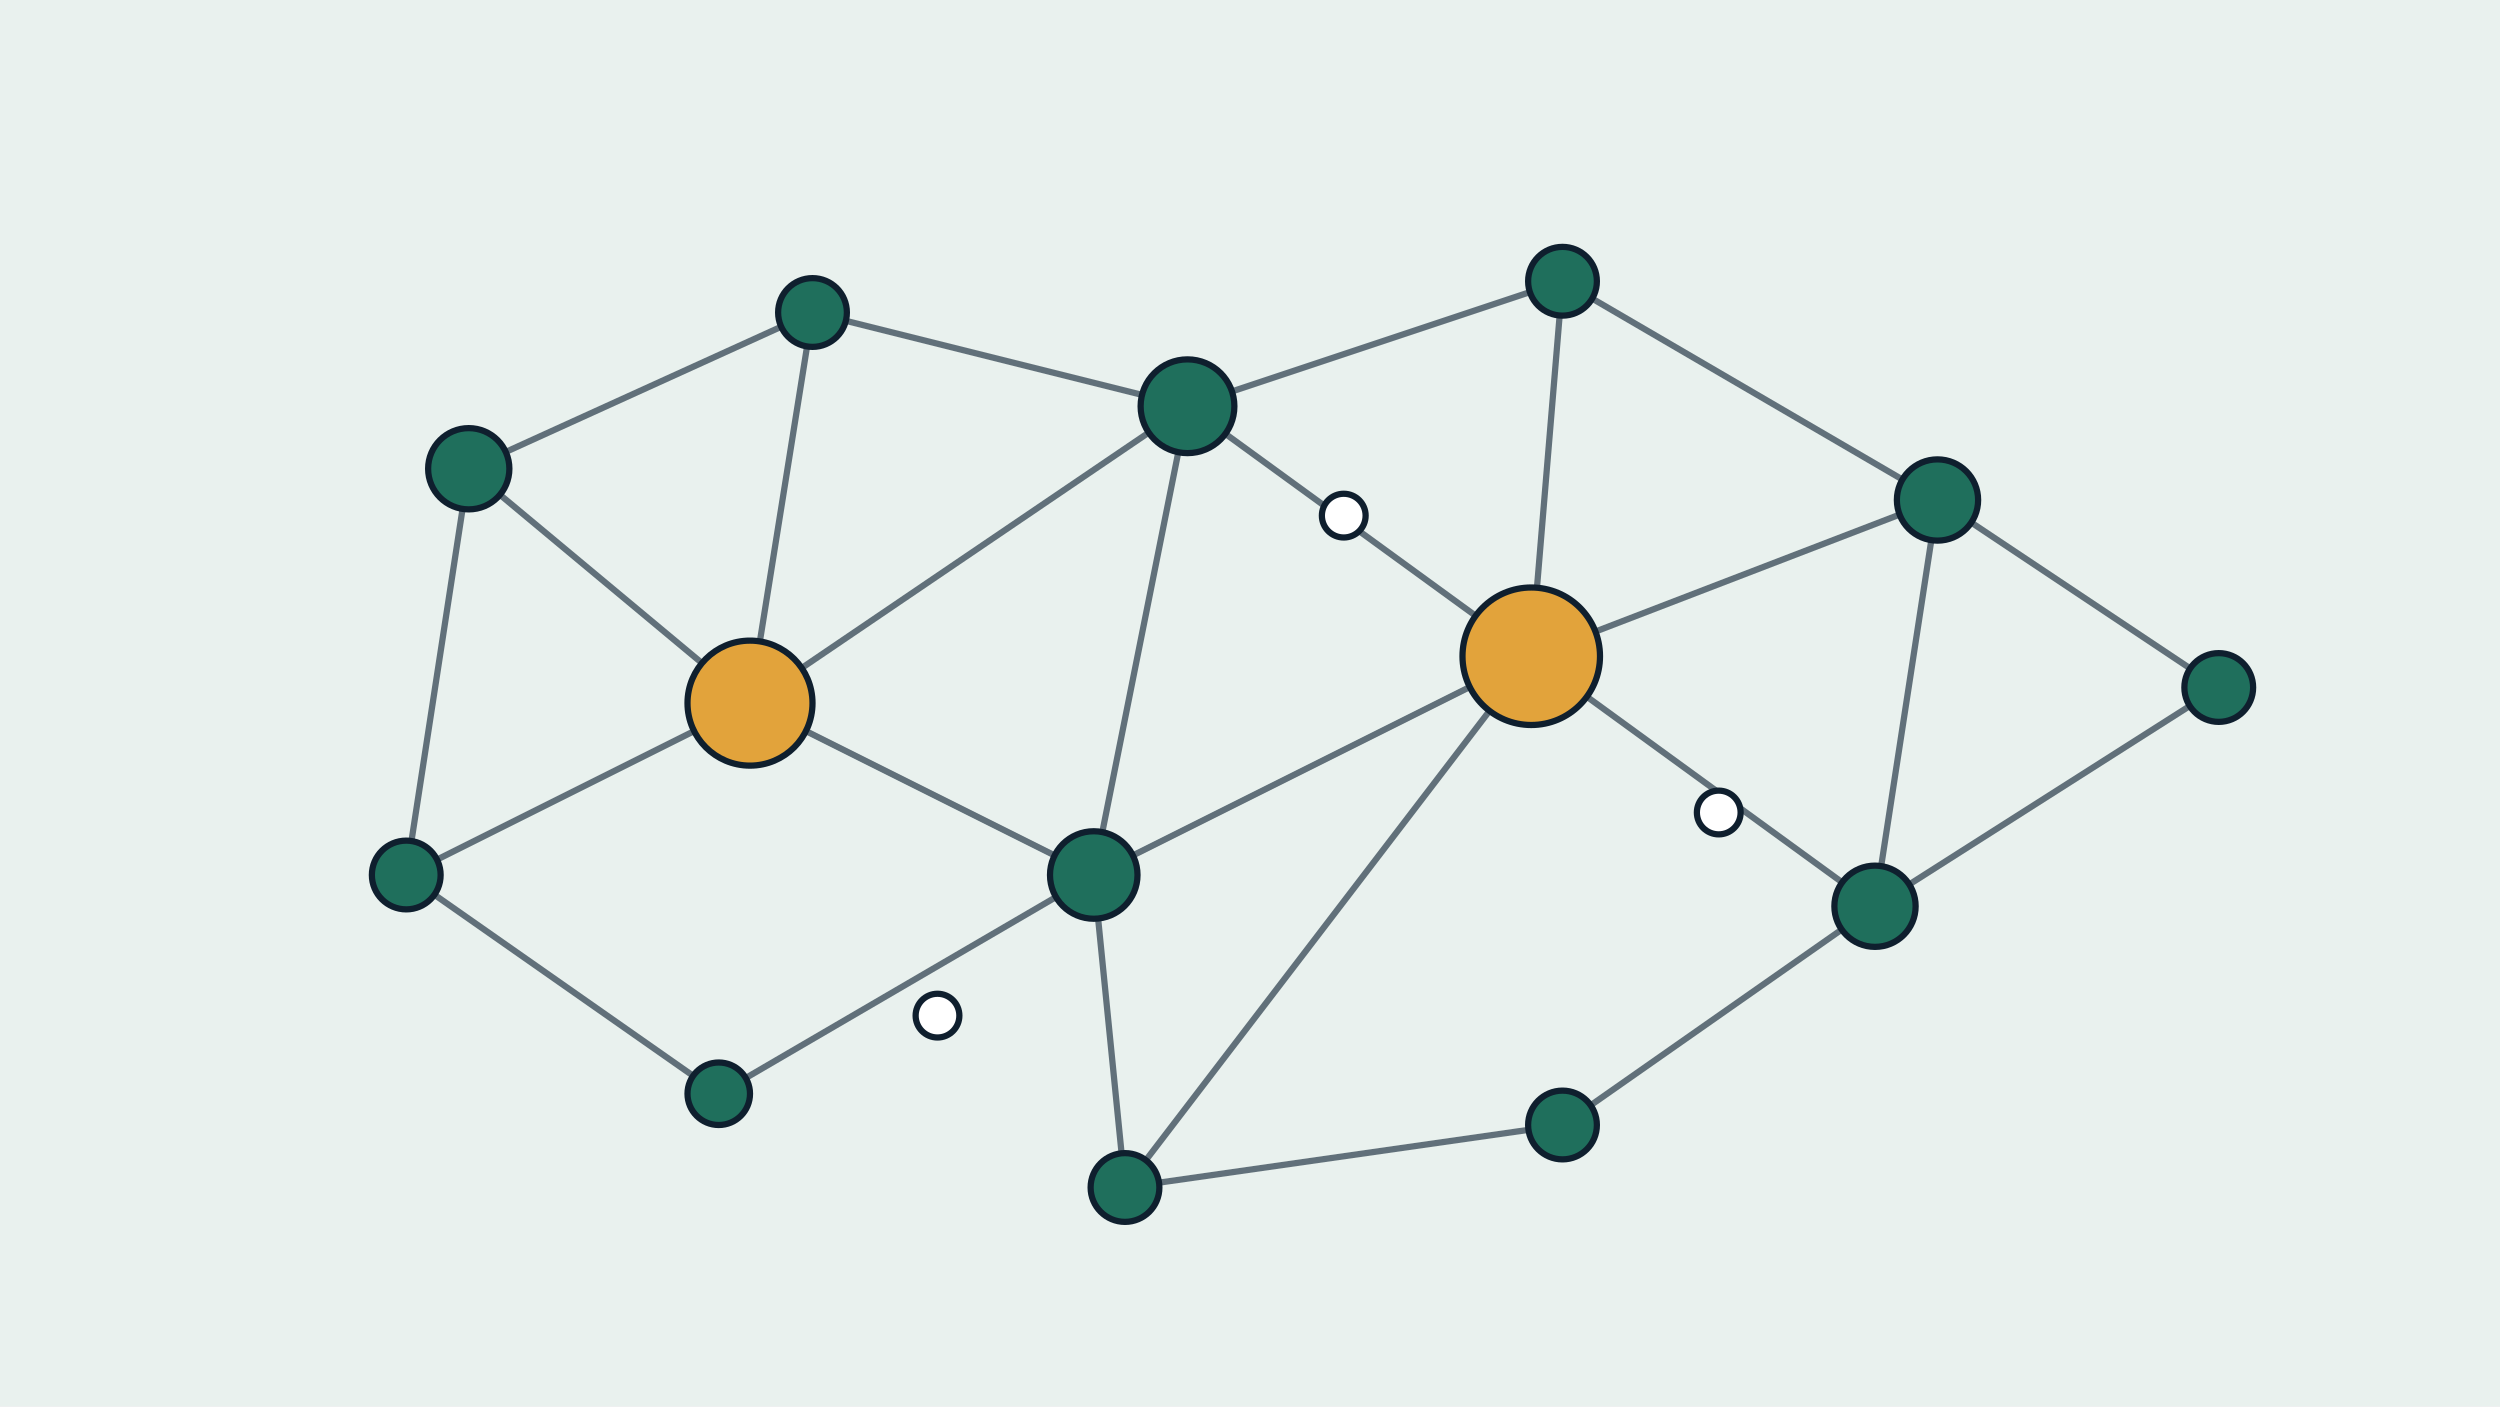
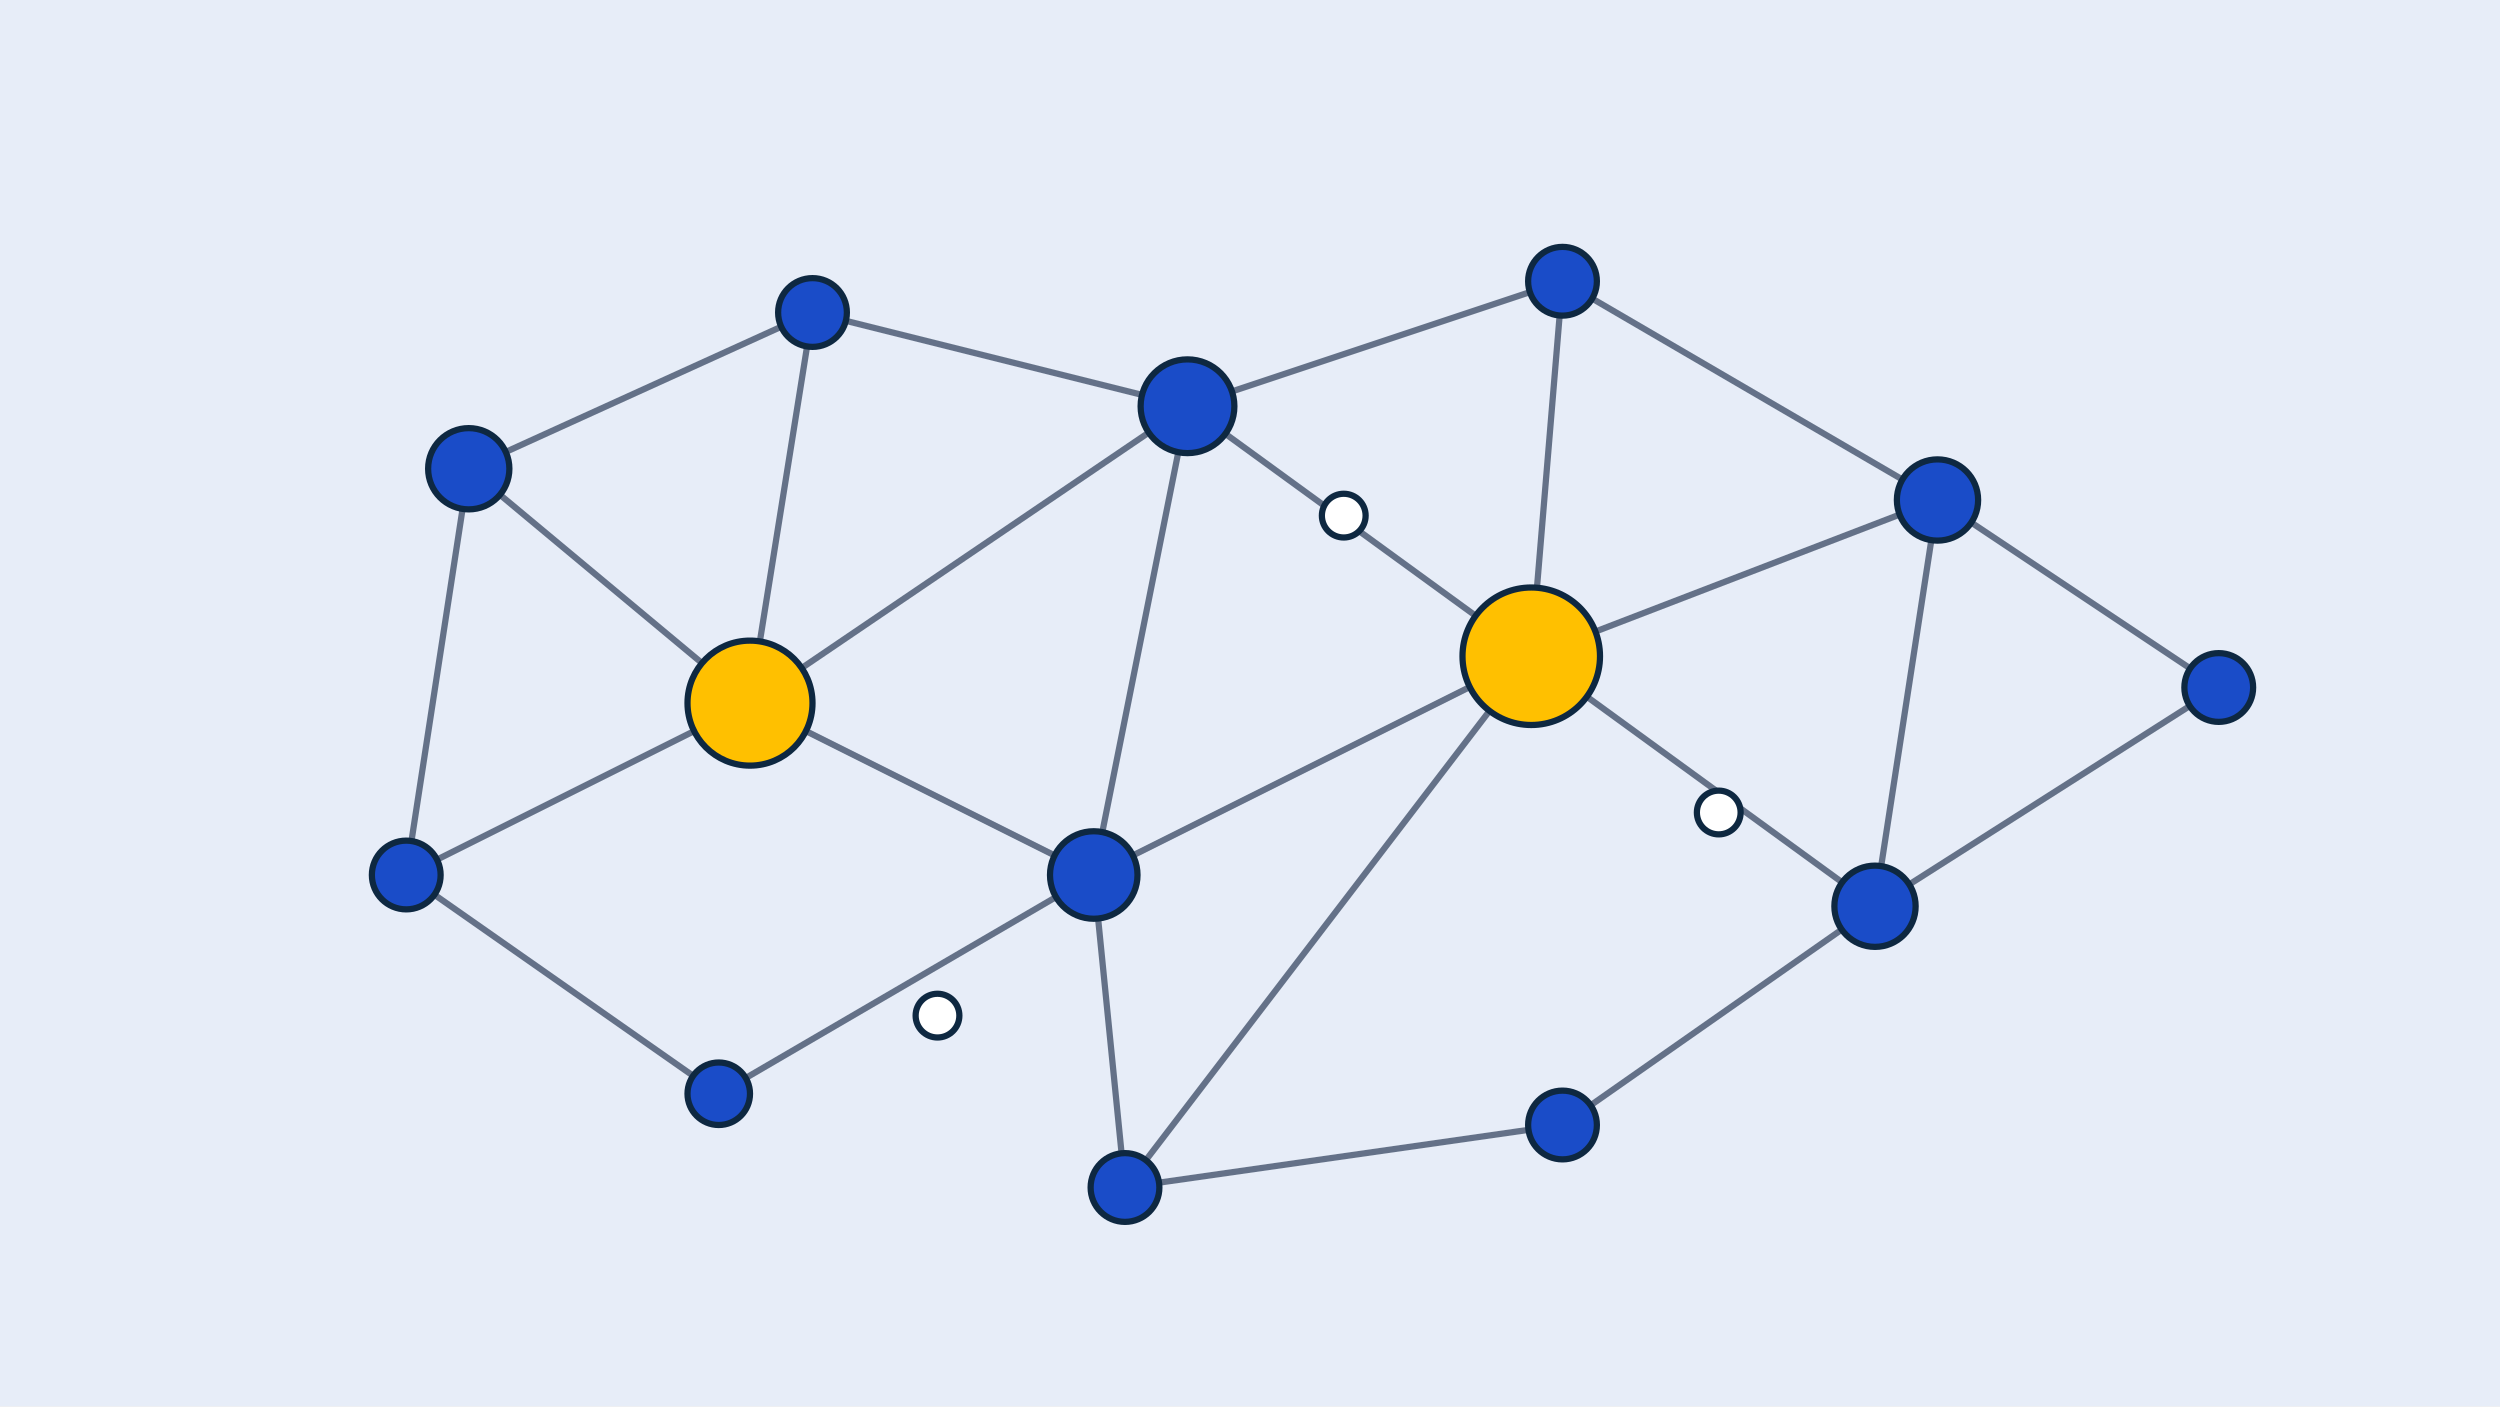
<svg xmlns="http://www.w3.org/2000/svg" viewBox="0 0 1600 900" width="1600" height="900" role="img" aria-labelledby="t">
-   <rect width="1600" height="900" fill="#E9F1EE" />
-   <g stroke="#3F505C" stroke-width="4" opacity="0.8">
+   <rect width="1600" height="900" fill="#E7EDF8" />
+   <g stroke="#44536C" stroke-width="4" opacity="0.8">
    <line x1="300" y1="300" x2="520" y2="200" />
    <line x1="300" y1="300" x2="480" y2="450" />
    <line x1="300" y1="300" x2="260" y2="560" />
    <line x1="520" y1="200" x2="760" y2="260" />
    <line x1="520" y1="200" x2="480" y2="450" />
    <line x1="480" y1="450" x2="760" y2="260" />
    <line x1="480" y1="450" x2="700" y2="560" />
    <line x1="480" y1="450" x2="260" y2="560" />
    <line x1="760" y1="260" x2="1000" y2="180" />
    <line x1="760" y1="260" x2="980" y2="420" />
    <line x1="760" y1="260" x2="700" y2="560" />
    <line x1="700" y1="560" x2="980" y2="420" />
    <line x1="700" y1="560" x2="720" y2="760" />
    <line x1="700" y1="560" x2="460" y2="700" />
    <line x1="980" y1="420" x2="1000" y2="180" />
    <line x1="980" y1="420" x2="1240" y2="320" />
    <line x1="980" y1="420" x2="1200" y2="580" />
    <line x1="980" y1="420" x2="720" y2="760" />
    <line x1="1240" y1="320" x2="1000" y2="180" />
    <line x1="1240" y1="320" x2="1420" y2="440" />
    <line x1="1240" y1="320" x2="1200" y2="580" />
    <line x1="1200" y1="580" x2="1420" y2="440" />
    <line x1="1200" y1="580" x2="1000" y2="720" />
    <line x1="720" y1="760" x2="1000" y2="720" />
    <line x1="260" y1="560" x2="460" y2="700" />
  </g>
-   <g fill="#1F6F5C" stroke="#0F1F2E" stroke-width="4">
+   <g fill="#1A4CC8" stroke="#0E2841" stroke-width="4">
    <circle cx="300" cy="300" r="26" />
    <circle cx="520" cy="200" r="22" />
    <circle cx="260" cy="560" r="22" />
    <circle cx="760" cy="260" r="30" />
    <circle cx="700" cy="560" r="28" />
    <circle cx="1000" cy="180" r="22" />
    <circle cx="1240" cy="320" r="26" />
    <circle cx="1420" cy="440" r="22" />
    <circle cx="1200" cy="580" r="26" />
    <circle cx="1000" cy="720" r="22" />
    <circle cx="720" cy="760" r="22" />
    <circle cx="460" cy="700" r="20" />
  </g>
-   <g fill="#E2A33B" stroke="#0F1F2E" stroke-width="4">
+   <g fill="#FFC000" stroke="#0E2841" stroke-width="4">
    <circle cx="480" cy="450" r="40" />
    <circle cx="980" cy="420" r="44" />
  </g>
-   <g fill="#FFFFFF" stroke="#0F1F2E" stroke-width="4">
+   <g fill="#FFFFFF" stroke="#0E2841" stroke-width="4">
    <circle cx="1100" cy="520" r="14" />
    <circle cx="860" cy="330" r="14" />
    <circle cx="600" cy="650" r="14" />
  </g>
</svg>
